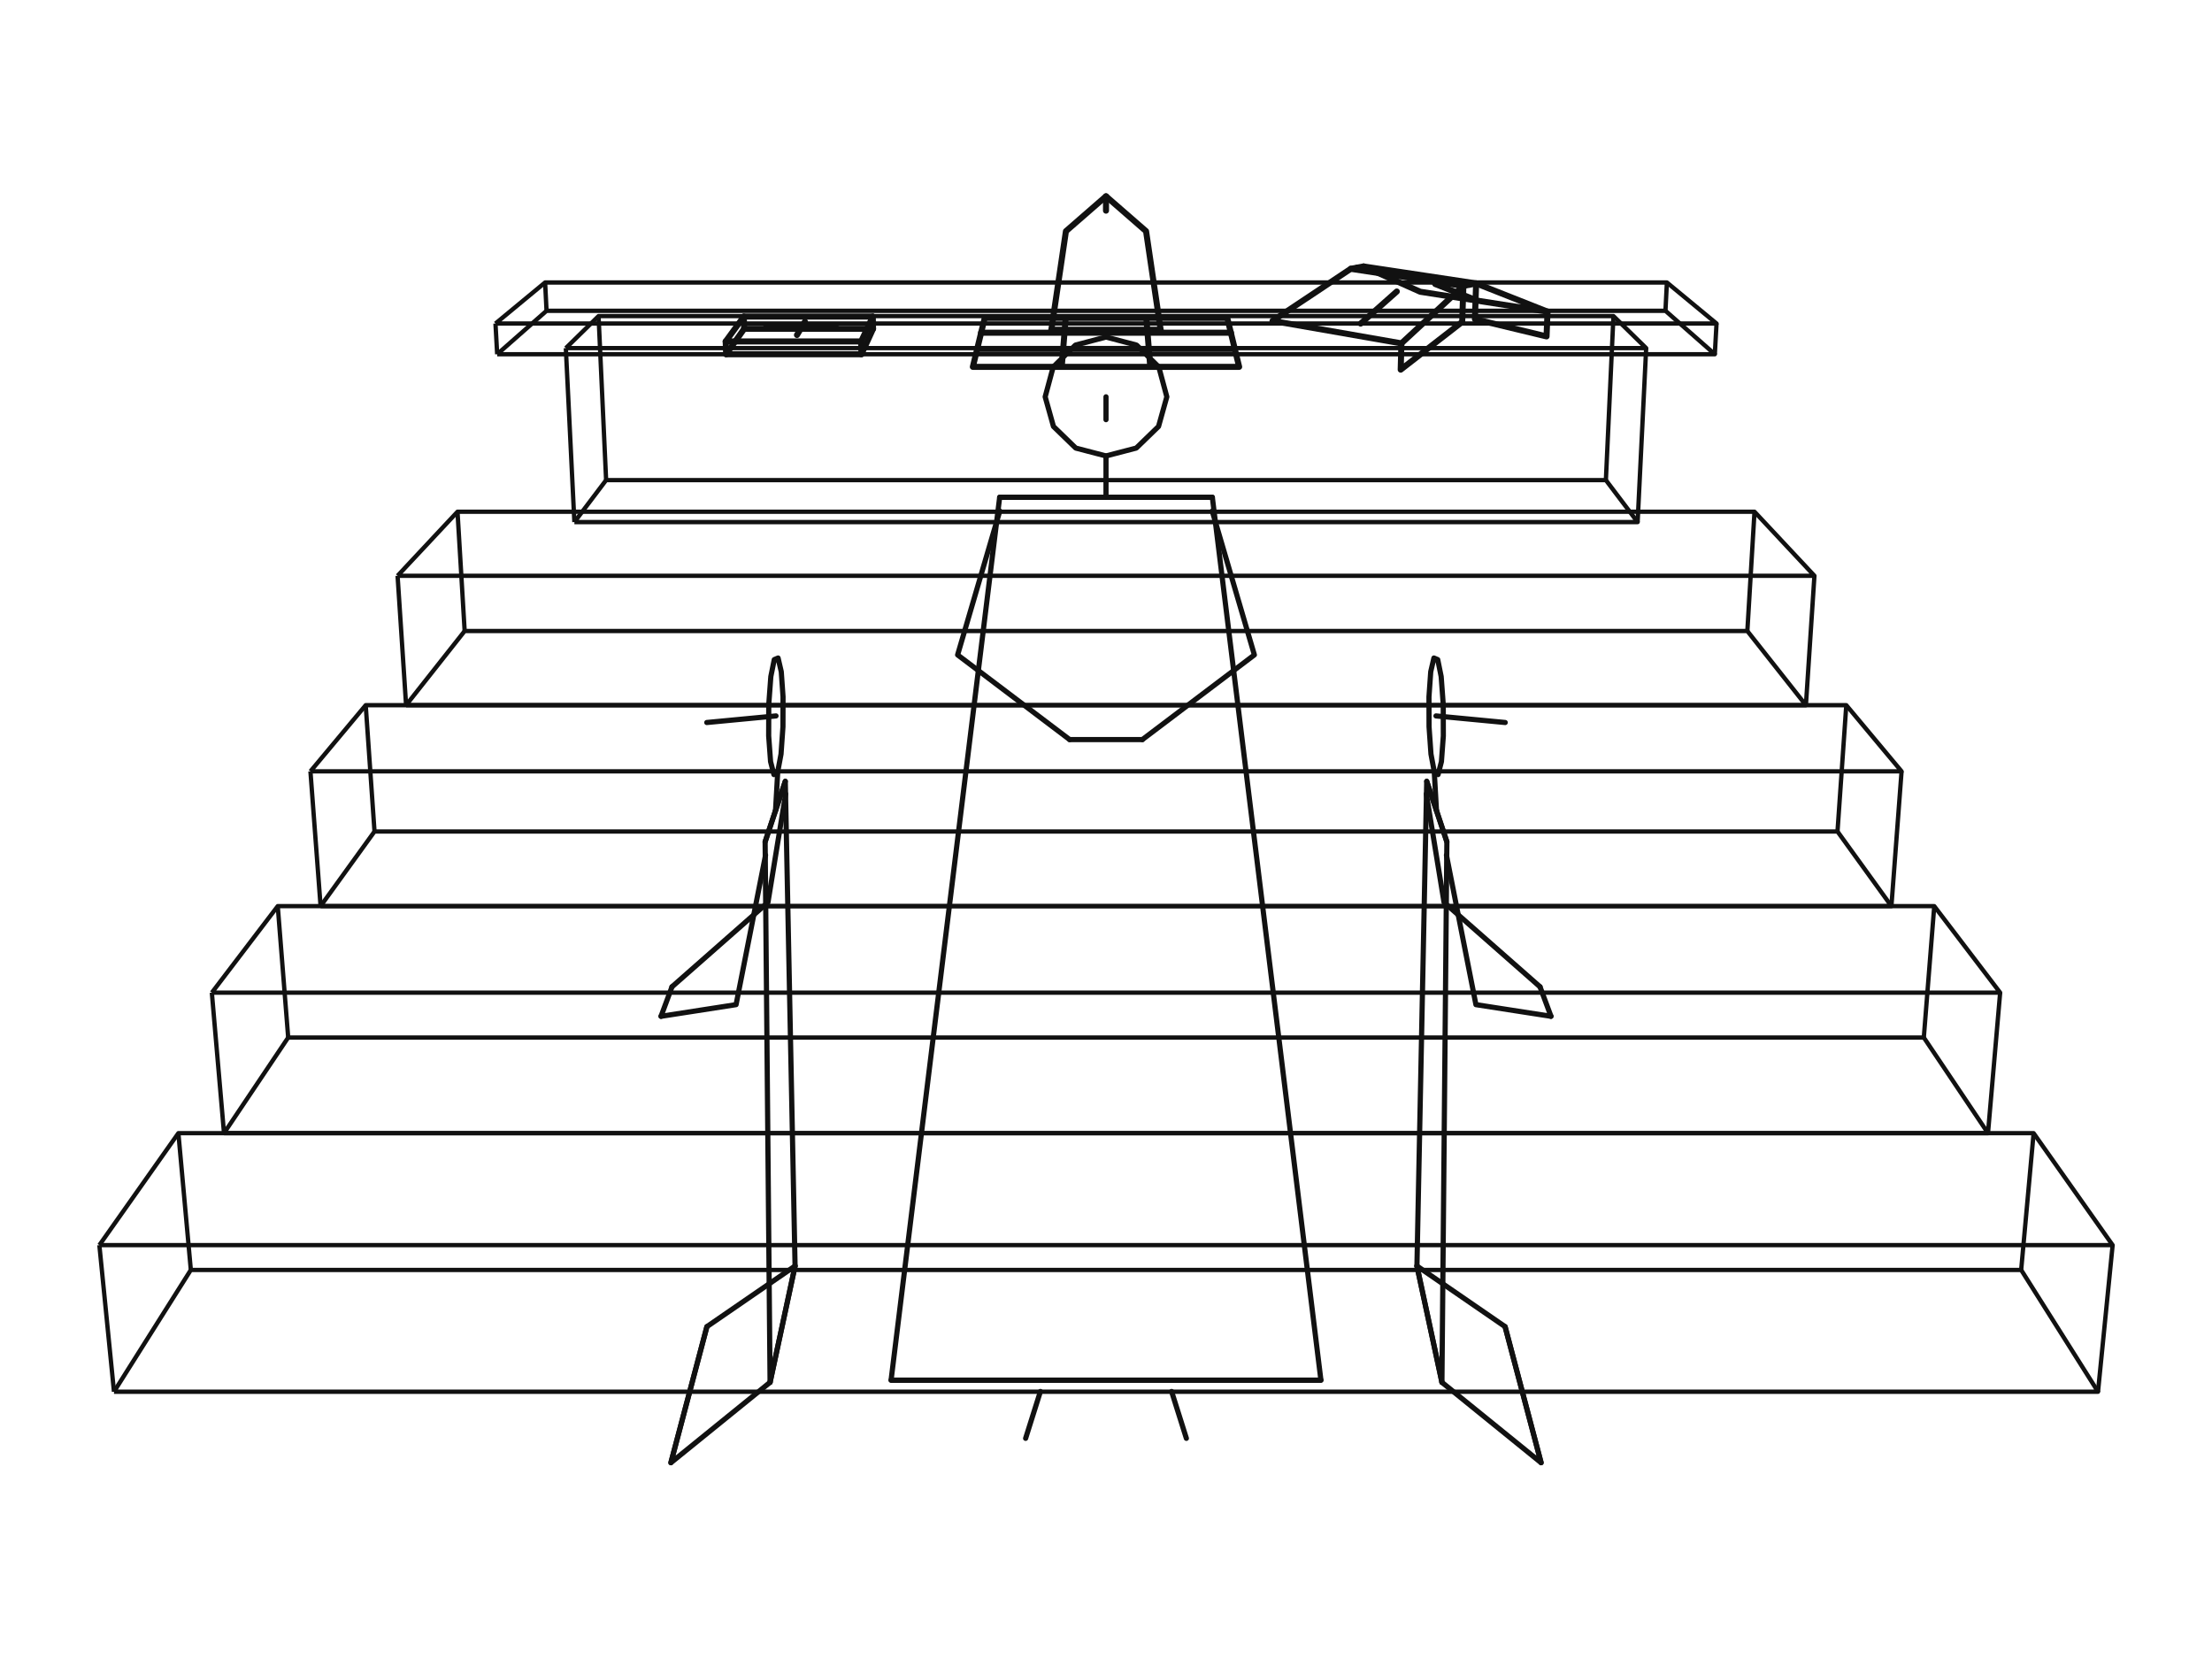
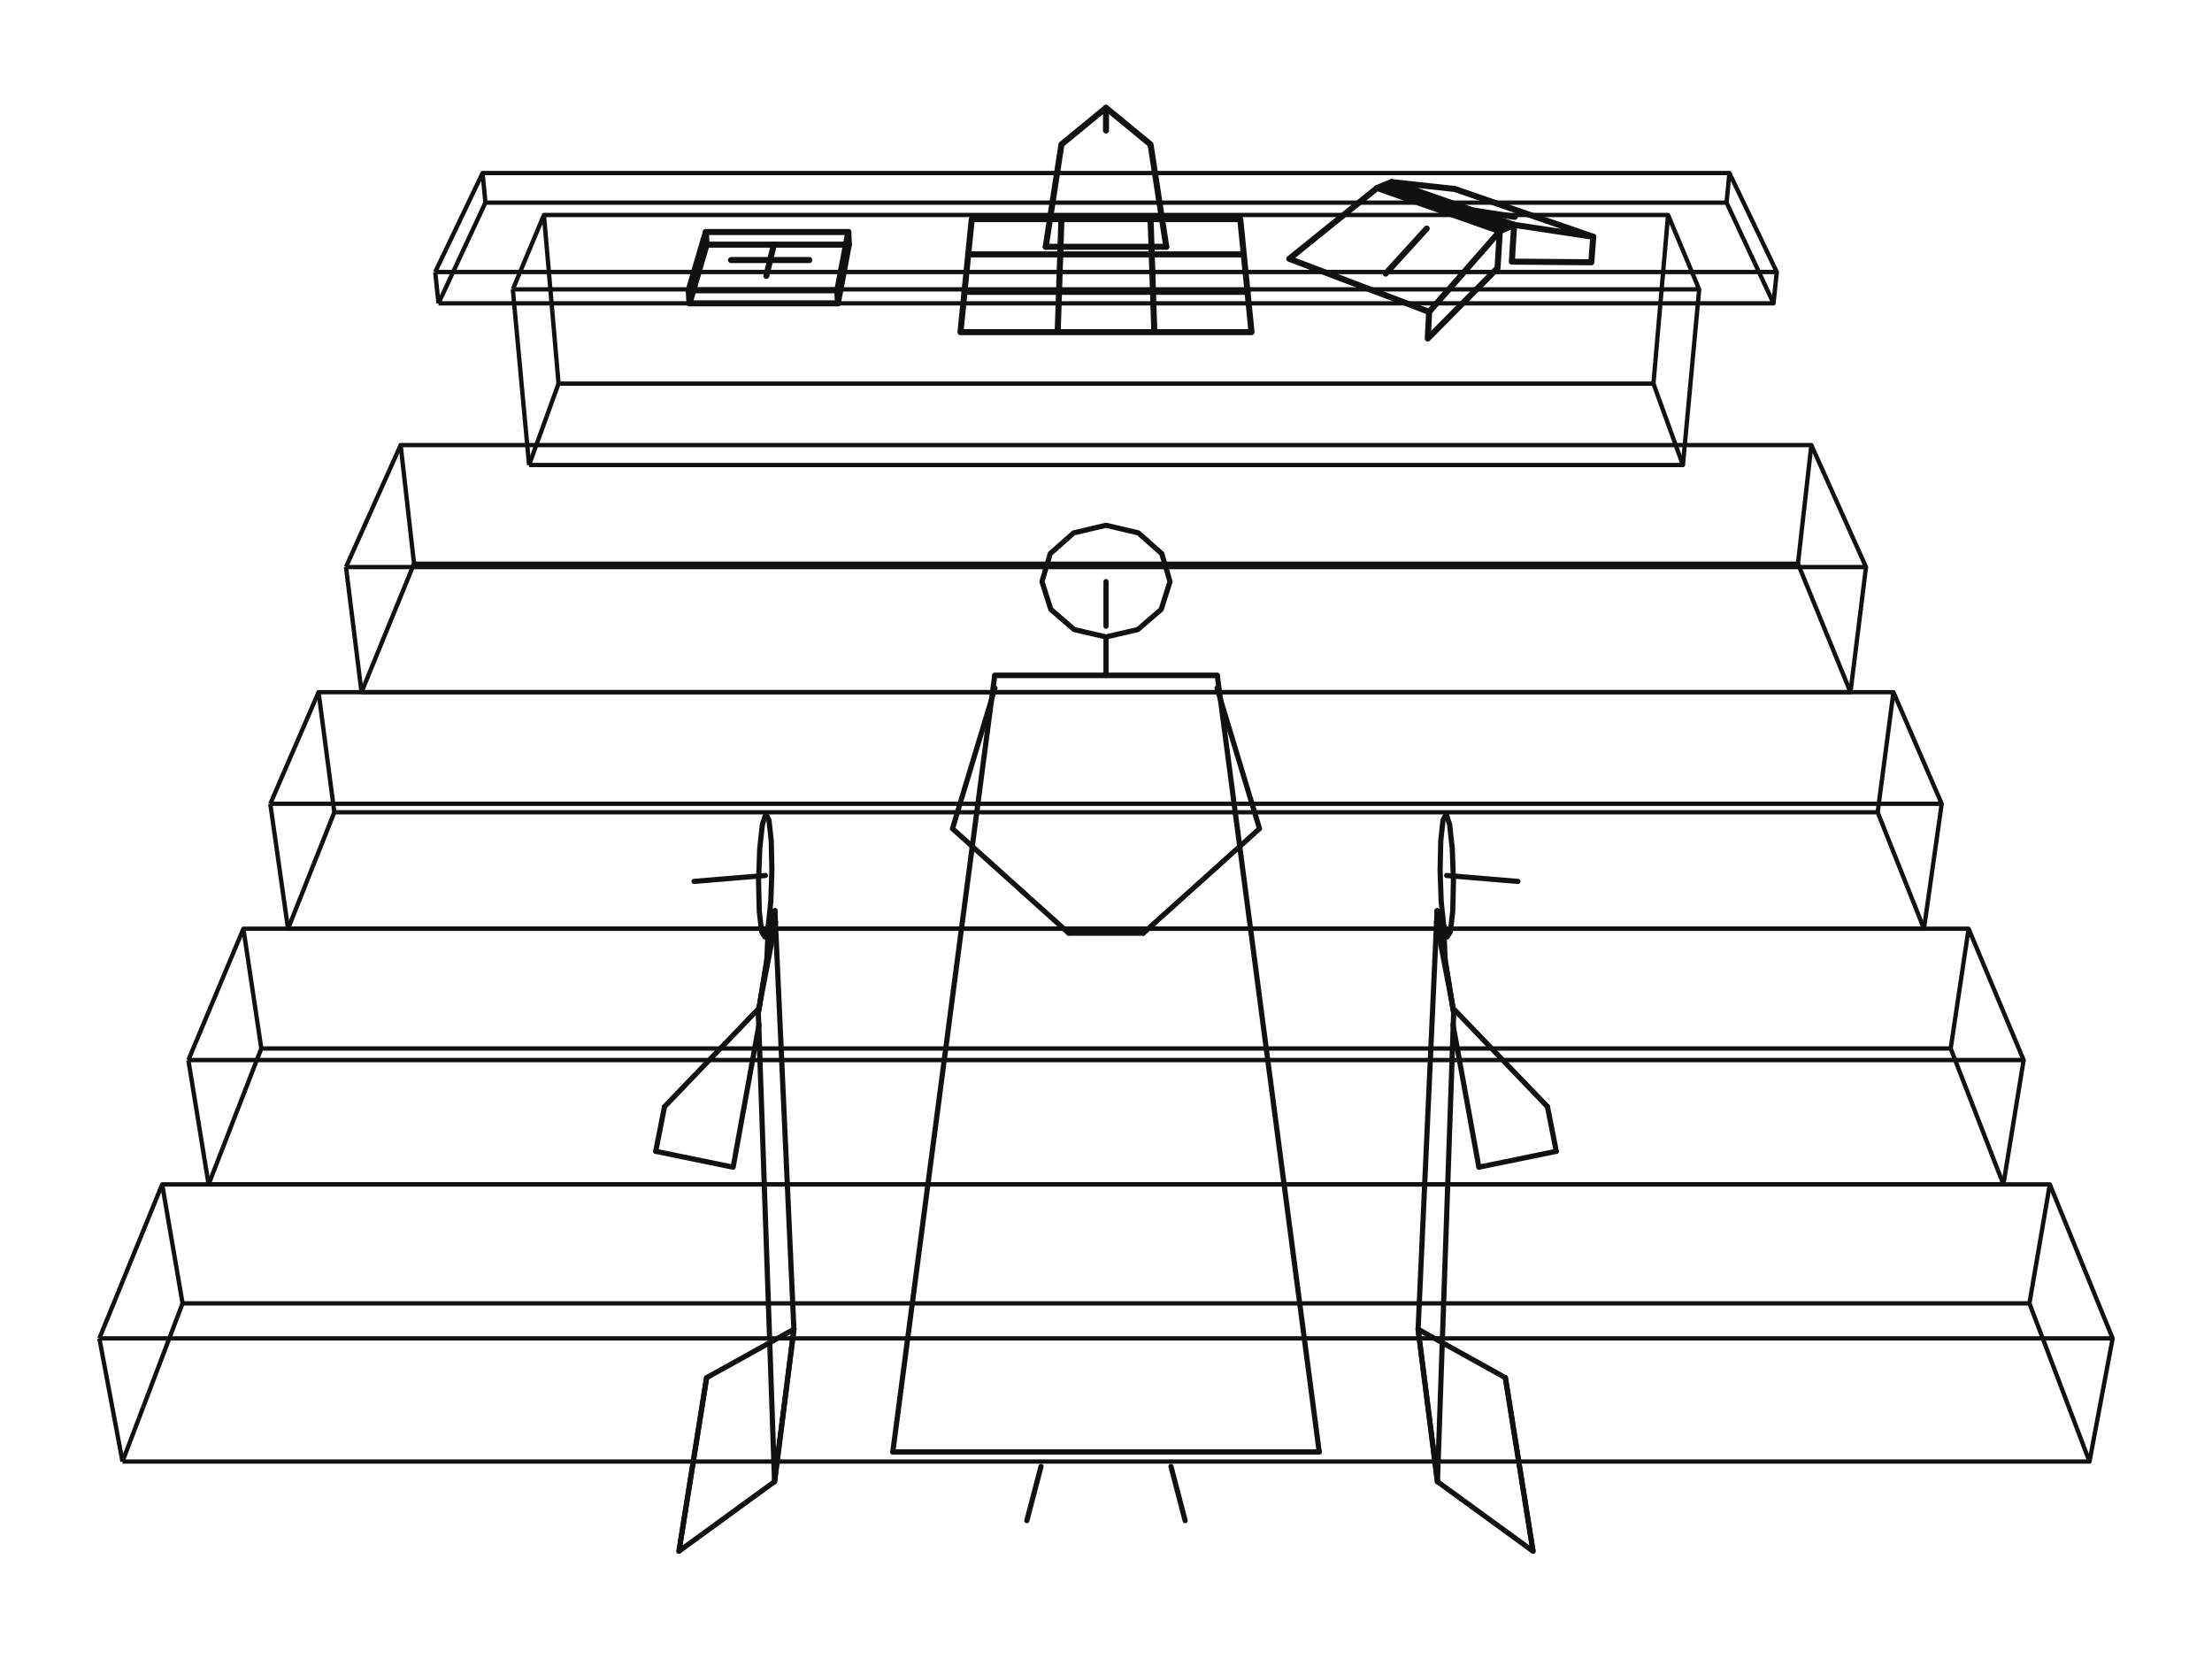
<svg xmlns="http://www.w3.org/2000/svg" width="1024" height="768" viewBox="0 0 1024 768">
  <rect width="100%" height="100%" fill="#ffffff" />
  <style>svg{background:#fff}.g{fill:none;stroke:#111;stroke-width:2.8;stroke-linejoin:round;stroke-linecap:round}.arch{fill:none;stroke:#111;stroke-width:2.0;stroke-linejoin:round}.fig{fill:none;stroke:#111;stroke-width:2.4;stroke-linejoin:round;stroke-linecap:round}</style>
  <g transform="translate(0,0)">
-     <path class="arch" d="M770.99,143.88 L771.65,130.77" />
-     <path class="arch" d="M253.01,143.88 L252.35,130.77" />
-     <path class="arch" d="M743.41,222.26 L746.91,146.32" />
-     <path class="arch" d="M280.59,222.26 L277.09,146.32" />
-     <path class="arch" d="M265.90,241.69 L758.10,241.69 L743.41,222.26 L280.59,222.26 L265.90,241.69" />
-     <path class="g" d="M404.16,152.21 L404.04,146.56" />
-     <path class="g" d="M344.50,152.21 L344.32,146.56" />
-     <path class="arch" d="M808.90,292.12 L812.21,236.90" />
-     <path class="arch" d="M215.10,292.12 L211.79,236.90" />
-     <path class="g" d="M486.71,152.64 L537.29,152.64" />
-     <path class="g" d="M486.71,152.64 L493.45,107.03 L512.00,90.87 L530.55,107.03 L537.29,152.64" />
-     <path class="g" d="M454.14,154.03 L569.86,154.03" />
-     <path class="g" d="M625.30,124.44 L631.25,123.35" />
-     <path class="arch" d="M261.94,161.16 L762.06,161.16 L746.91,146.32 L277.09,146.32 L261.94,161.16" />
-     <path class="g" d="M716.40,144.27 L683.34,131.20 L631.25,123.35 L657.47,135.06 L716.40,144.27" />
-     <path class="arch" d="M230.16,163.99 L793.84,163.99 L770.99,143.88 L253.01,143.88 L230.16,163.99" />
-     <path class="g" d="M683.11,138.87 L664.39,131.47" />
-     <path class="arch" d="M229.37,149.77 L794.63,149.77 L771.65,130.77 L252.35,130.77 L229.37,149.77" />
-     <path class="g" d="M512.00,90.87 L512.00,97.52" />
-     <path class="g" d="M491.53,169.58 L493.36,146.92" />
-     <path class="g" d="M532.47,169.58 L530.64,146.92" />
-     <path class="g" d="M368.94,155.08 L372.64,148.89" />
-     <path class="g" d="M354.34,151.94 L387.29,151.94" />
-     <path class="g" d="M336.15,163.99 L398.78,163.99 L404.16,152.21 L344.50,152.21 L336.15,163.99" />
-     <path class="arch" d="M265.90,241.69 L261.94,161.16" />
-     <path class="arch" d="M758.10,241.69 L762.06,161.16" />
-     <path class="g" d="M680.40,131.78 L628.28,123.89" />
-     <path class="g" d="M335.94,158.07 L398.65,158.07 L404.04,146.56 L344.32,146.56 L335.94,158.07" />
-     <path class="g" d="M716.40,144.27 L715.94,155.73 L682.79,147.75 L683.34,131.20" />
-     <path class="g" d="M450.36,169.83 L573.64,169.83 L568.13,147.14 L455.87,147.14 L450.36,169.83" />
-     <path class="g" d="M452.31,161.54 L571.69,161.54" />
-     <path class="g" d="M629.88,149.80 L646.62,134.94" />
-     <path class="arch" d="M187.99,326.45 L836.01,326.45 L808.90,292.12 L215.10,292.12 L187.99,326.45" />
-     <path class="g" d="M677.44,132.37 L683.34,131.20" />
-     <path class="g" d="M336.15,163.99 L335.94,158.07" />
-     <path class="g" d="M398.78,163.99 L398.65,158.07" />
-     <path class="arch" d="M230.16,163.99 L229.37,149.77" />
-     <path class="arch" d="M793.84,163.99 L794.63,149.77" />
-     <path class="g" d="M648.75,158.95 L677.44,132.37 L625.30,124.44 L589.09,148.54 L648.75,158.95" />
-     <path class="arch" d="M184.05,266.55 L839.95,266.55 L812.21,236.90 L211.79,236.90 L184.05,266.55" />
-     <path class="g" d="M648.75,158.95 L648.43,171.12 L676.90,149.01 L677.44,132.37" />
-     <path class="arch" d="M850.63,384.92 L854.70,326.45" />
-     <path class="arch" d="M173.37,384.92 L169.30,326.45" />
-     <path class="arch" d="M187.99,326.45 L184.05,266.55" />
-     <path class="arch" d="M836.01,326.45 L839.95,266.55" />
-     <path class="arch" d="M148.41,419.48 L875.59,419.48 L850.63,384.92 L173.37,384.92 L148.41,419.48" />
-     <path class="arch" d="M143.71,357.08 L880.29,357.08 L854.70,326.45 L169.30,326.45 L143.71,357.08" />
-     <path class="arch" d="M890.59,480.30 L895.42,419.48" />
-     <path class="arch" d="M133.41,480.30 L128.58,419.48" />
-     <path class="arch" d="M148.41,419.48 L143.71,357.08" />
-     <path class="arch" d="M875.59,419.48 L880.29,357.08" />
-     <path class="arch" d="M103.70,524.58 L920.30,524.58 L890.59,480.30 L133.41,480.30 L103.70,524.58" />
-     <path class="arch" d="M98.07,459.53 L925.93,459.53 L895.42,419.48 L128.58,419.48 L98.07,459.53" />
-     <path class="arch" d="M935.66,587.89 L941.42,524.58" />
-     <path class="arch" d="M88.34,587.89 L82.58,524.58" />
-     <path class="arch" d="M103.70,524.58 L98.07,459.53" />
-     <path class="arch" d="M920.30,524.58 L925.93,459.53" />
-     <path class="arch" d="M52.77,644.27 L971.23,644.27 L935.66,587.89 L88.34,587.89 L52.77,644.27" />
-     <path class="arch" d="M46.00,576.41 L978.00,576.41 L941.42,524.58 L82.58,524.58 L46.00,576.41" />
-     <path class="fig" d="M713.42,677.13 L696.75,614.14" />
-     <path class="fig" d="M327.25,614.14 L310.58,677.13" />
-     <path class="fig" d="M412.51,638.92 L611.49,638.92" />
-     <path class="fig" d="M667.51,639.92 L713.42,677.13 L696.75,614.14 L655.94,586.06" />
-     <path class="fig" d="M368.06,586.06 L327.25,614.14 L310.58,677.13 L356.49,639.92" />
-     <path class="fig" d="M667.51,639.92 L655.94,586.06" />
-     <path class="fig" d="M368.06,586.06 L356.49,639.92" />
-     <path class="arch" d="M52.77,644.27 L46.00,576.41" />
-     <path class="arch" d="M971.23,644.27 L978.00,576.41" />
-     <path class="fig" d="M660.29,367.53 L668.48,417.72 L712.92,456.82" />
-     <path class="fig" d="M363.71,367.53 L355.52,417.72 L311.08,456.82" />
-     <path class="fig" d="M481.63,644.16 L474.79,665.85" />
-     <path class="fig" d="M542.37,644.16 L549.21,665.85" />
-     <path class="fig" d="M363.53,361.70 L368.06,586.06 L356.49,639.92 L354.20,389.70 L363.53,361.70" />
-     <path class="fig" d="M717.99,470.47 L712.92,456.82" />
-     <path class="fig" d="M311.08,456.82 L306.01,470.47" />
-     <path class="fig" d="M669.80,389.70 L667.51,639.92 L655.94,586.06 L660.47,361.70 L669.80,389.70" />
-     <path class="fig" d="M462.77,230.21 L412.51,638.92 L611.49,638.92 L561.23,230.21 L462.77,230.21" />
-     <path class="fig" d="M669.80,389.70 L660.47,361.70" />
-     <path class="fig" d="M363.53,361.70 L354.20,389.70" />
-     <path class="fig" d="M664.99,375.27 L663.96,357.22" />
-     <path class="fig" d="M359.01,375.27 L360.04,357.22" />
-     <path class="fig" d="M661.51,322.57 L662.33,310.96 L663.80,304.61 L665.57,305.35 L667.16,313.20 L668.12,326.17 L668.16,340.67 L667.28,352.56 L665.73,358.58 L663.96,357.22 L662.44,349.09 L661.55,336.45 L661.51,322.57" />
-     <path class="fig" d="M664.76,331.42 L696.81,334.47" />
-     <path class="fig" d="M359.24,331.42 L327.19,334.47" />
-     <path class="fig" d="M355.84,340.67 L355.88,326.17 L356.84,313.20 L358.43,305.35 L360.20,304.61 L361.67,310.96 L362.49,322.57 L362.45,336.45 L361.56,349.09 L360.04,357.22 L358.27,358.58 L356.72,352.56 L355.84,340.67" />
-     <path class="fig" d="M669.60,395.86 L683.25,465.08 L717.99,470.47" />
-     <path class="fig" d="M354.40,395.86 L340.75,465.08 L306.01,470.47" />
-     <path class="fig" d="M462.77,230.21 L561.23,230.21" />
-     <path class="fig" d="M512.00,230.21 L512.00,211.07" />
-     <path class="fig" d="M462.83,236.56 L443.31,303.17 L495.16,342.37" />
-     <path class="fig" d="M561.17,236.56 L580.69,303.17 L528.84,342.37" />
-     <path class="fig" d="M540.16,183.70 L536.45,169.90 L526.15,159.75 L512.00,156.03 L497.85,159.75 L487.55,169.90 L483.84,183.70 L487.68,197.42 L497.99,207.42 L512.00,211.07 L526.01,207.42 L536.32,197.42 L540.16,183.70" />
-     <path class="fig" d="M512.00,183.70 L512.00,194.27" />
-     <path class="fig" d="M495.16,342.37 L528.84,342.37" />
+     <path class="arch" d="M765.43,177.59 L772.20,99.52" />
+     <path class="arch" d="M258.57,177.59 L251.80,99.52" />
+     <path class="arch" d="M799.28,93.81 L800.59,80.11" />
+     <path class="arch" d="M224.72,93.81 L223.41,80.11" />
+     <path class="arch" d="M832.33,260.95 L838.53,206.05" />
+     <path class="arch" d="M191.67,260.95 L185.47,206.05" />
+     <path class="arch" d="M244.93,215.28 L779.07,215.28 L765.43,177.59 L258.57,177.59 L244.93,215.28" />
+     <path class="g" d="M392.96,113.25 L392.72,107.41" />
+     <path class="g" d="M327.10,113.25 L326.74,107.41" />
+     <path class="g" d="M484.09,114.25 L539.91,114.25" />
+     <path class="g" d="M448.20,117.76 L575.80,117.76" />
+     <path class="arch" d="M237.40,133.95 L786.60,133.95 L772.20,99.52 L251.80,99.52 L237.40,133.95" />
+     <path class="arch" d="M202.99,140.42 L821.01,140.42 L799.28,93.81 L224.72,93.81 L202.99,140.42" />
+     <path class="g" d="M484.09,114.25 L491.38,66.86 L512.00,49.91 L532.62,66.86 L539.91,114.25" />
+     <path class="g" d="M737.56,109.61 L700.94,104.09 L644.17,84.28 L673.43,87.48 L737.56,109.61" />
+     <path class="g" d="M637.48,87.03 L644.17,84.28" />
+     <path class="g" d="M701.21,100.40 L680.44,97.20" />
+     <path class="arch" d="M167.36,320.43 L856.64,320.43 L832.33,260.95 L191.67,260.95 L167.36,320.43" />
+     <path class="arch" d="M201.48,125.91 L822.52,125.91 L800.59,80.11 L223.41,80.11 L201.48,125.91" />
+     <path class="arch" d="M244.93,215.28 L237.40,133.95" />
+     <path class="arch" d="M779.07,215.28 L786.60,133.95" />
+     <path class="g" d="M489.64,153.52 L491.37,101.21" />
+     <path class="g" d="M534.36,153.52 L532.63,101.21" />
+     <path class="g" d="M354.75,127.72 L358.26,113.20" />
+     <path class="g" d="M338.39,120.38 L374.67,120.38" />
+     <path class="g" d="M319.20,140.42 L387.87,140.42 L392.96,113.25 L327.10,113.25 L319.20,140.42" />
+     <path class="g" d="M318.81,134.39 L387.62,134.39 L392.72,107.41 L326.74,107.41 L318.81,134.39" />
+     <path class="g" d="M512.00,49.91 L512.00,60.40" />
+     <path class="g" d="M737.56,109.61 L736.67,121.42 L699.87,121.11 L700.94,104.09" />
+     <path class="g" d="M444.64,153.77 L579.36,153.77 L574.15,101.44 L449.85,101.44 L444.64,153.77" />
+     <path class="g" d="M697.63,105.56 L640.83,85.65" />
+     <path class="g" d="M446.47,135.10 L577.53,135.10" />
+     <path class="arch" d="M869.23,376.03 L876.53,320.43" />
+     <path class="arch" d="M154.77,376.03 L147.47,320.43" />
+     <path class="arch" d="M160.17,262.51 L863.83,262.51 L838.53,206.05 L185.47,206.05 L160.17,262.51" />
+     <path class="g" d="M319.20,140.42 L318.81,134.39" />
+     <path class="g" d="M387.87,140.42 L387.62,134.39" />
+     <path class="g" d="M641.48,126.65 L660.47,105.80" />
+     <path class="arch" d="M202.99,140.42 L201.48,125.91" />
+     <path class="arch" d="M821.01,140.42 L822.52,125.91" />
+     <path class="g" d="M694.30,107.03 L700.94,104.09" />
+     <path class="g" d="M661.58,144.39 L694.30,107.03 L637.48,87.03 L596.85,119.80 L661.58,144.39" />
+     <path class="arch" d="M167.36,320.43 L160.17,262.51" />
+     <path class="arch" d="M856.64,320.43 L863.83,262.51" />
+     <path class="g" d="M661.58,144.39 L660.96,156.70 L693.26,124.11 L694.30,107.03" />
+     <path class="arch" d="M133.34,429.94 L890.66,429.94 L869.23,376.03 L154.77,376.03 L133.34,429.94" />
+     <path class="arch" d="M903.03,485.38 L911.32,429.94" />
+     <path class="arch" d="M120.97,485.38 L112.68,429.94" />
+     <path class="arch" d="M125.13,372.10 L898.87,372.10 L876.53,320.43 L147.47,320.43 L125.13,372.10" />
+     <path class="arch" d="M133.34,429.94 L125.13,372.10" />
+     <path class="arch" d="M890.66,429.94 L898.87,372.10" />
+     <path class="arch" d="M96.57,548.29 L927.43,548.29 L903.03,485.38 L120.97,485.38 L96.57,548.29" />
+     <path class="arch" d="M939.48,603.37 L948.92,548.29" />
+     <path class="arch" d="M84.52,603.37 L75.08,548.29" />
+     <path class="arch" d="M87.20,490.73 L936.80,490.73 L911.32,429.94 L112.68,429.94 L87.20,490.73" />
+     <path class="arch" d="M96.57,548.29 L87.20,490.73" />
+     <path class="arch" d="M927.43,548.29 L936.80,490.73" />
+     <path class="arch" d="M56.71,676.59 L967.29,676.59 L939.48,603.37 L84.52,603.37 L56.71,676.59" />
+     <path class="arch" d="M46.00,619.58 L978.00,619.58 L948.92,548.29 L75.08,548.29 L46.00,619.58" />
+     <path class="fig" d="M709.68,718.09 L696.89,637.78" />
+     <path class="fig" d="M327.11,637.78 L314.32,718.09" />
+     <path class="fig" d="M413.30,672.13 L610.70,672.13" />
+     <path class="fig" d="M665.44,685.89 L709.68,718.09 L696.89,637.78 L656.48,615.35" />
+     <path class="fig" d="M367.52,615.35 L327.11,637.78 L314.32,718.09 L358.56,685.89" />
+     <path class="fig" d="M665.44,685.89 L656.48,615.35" />
+     <path class="fig" d="M367.52,615.35 L358.56,685.89" />
+     <path class="arch" d="M56.71,676.59 L46.00,619.58" />
+     <path class="arch" d="M967.29,676.59 L978.00,619.58" />
+     <path class="fig" d="M481.92,678.84 L475.36,703.94" />
+     <path class="fig" d="M542.08,678.84 L548.64,703.94" />
+     <path class="fig" d="M664.98,426.83 L672.66,466.75 L716.37,512.32" />
+     <path class="fig" d="M359.02,426.83 L351.34,466.75 L307.63,512.32" />
+     <path class="fig" d="M358.72,421.58 L367.52,615.35 L358.56,685.89 L351.05,468.87 L358.72,421.58" />
+     <path class="fig" d="M720.45,532.98 L716.37,512.32" />
+     <path class="fig" d="M307.63,512.32 L303.55,532.98" />
+     <path class="fig" d="M672.95,468.87 L665.44,685.89 L656.48,615.35 L665.28,421.58 L672.95,468.87" />
+     <path class="fig" d="M460.49,312.65 L413.30,672.13 L610.70,672.13 L563.51,312.65 L460.49,312.65" />
+     <path class="fig" d="M672.95,468.87 L665.28,421.58" />
+     <path class="fig" d="M358.72,421.58 L351.05,468.87" />
+     <path class="fig" d="M669.02,444.64 L668.33,428.49" />
+     <path class="fig" d="M354.98,444.64 L355.67,428.49" />
+     <path class="fig" d="M672.62,474.29 L684.61,540.33 L720.45,532.98" />
+     <path class="fig" d="M351.38,474.29 L339.39,540.33 L303.55,532.98" />
+     <path class="fig" d="M666.97,389.26 L668.00,379.73 L669.49,376.88 L671.07,381.65 L672.30,392.94 L672.84,407.73 L672.51,421.86 L671.42,431.38 L669.89,433.74 L668.33,428.49 L667.16,417.22 L666.67,402.92 L666.97,389.26" />
+     <path class="fig" d="M669.69,405.28 L702.69,408.03" />
+     <path class="fig" d="M354.31,405.28 L321.31,408.03" />
+     <path class="fig" d="M351.49,421.86 L351.16,407.73 L351.70,392.94 L352.93,381.65 L354.51,376.88 L356.00,379.73 L357.03,389.26 L357.33,402.92 L356.84,417.22 L355.67,428.49 L354.11,433.74 L352.58,431.38 L351.49,421.86" />
+     <path class="fig" d="M460.60,318.54 L440.93,383.60 L494.75,431.99" />
+     <path class="fig" d="M563.40,318.54 L583.07,383.60 L529.25,431.99" />
+     <path class="fig" d="M460.49,312.65 L563.51,312.65" />
+     <path class="fig" d="M512.00,312.65 L512.00,294.85" />
+     <path class="fig" d="M494.75,431.99 L529.25,431.99" />
+     <path class="fig" d="M541.64,269.24 L537.79,256.26 L526.94,246.68 L512.00,243.16 L497.06,246.68 L486.21,256.26 L482.36,269.24 L486.45,282.10 L497.29,291.45 L512.00,294.85 L526.71,291.45 L537.55,282.10 L541.64,269.24" />
+     <path class="fig" d="M512.00,269.24 L512.00,289.89" />
  </g>
</svg>
